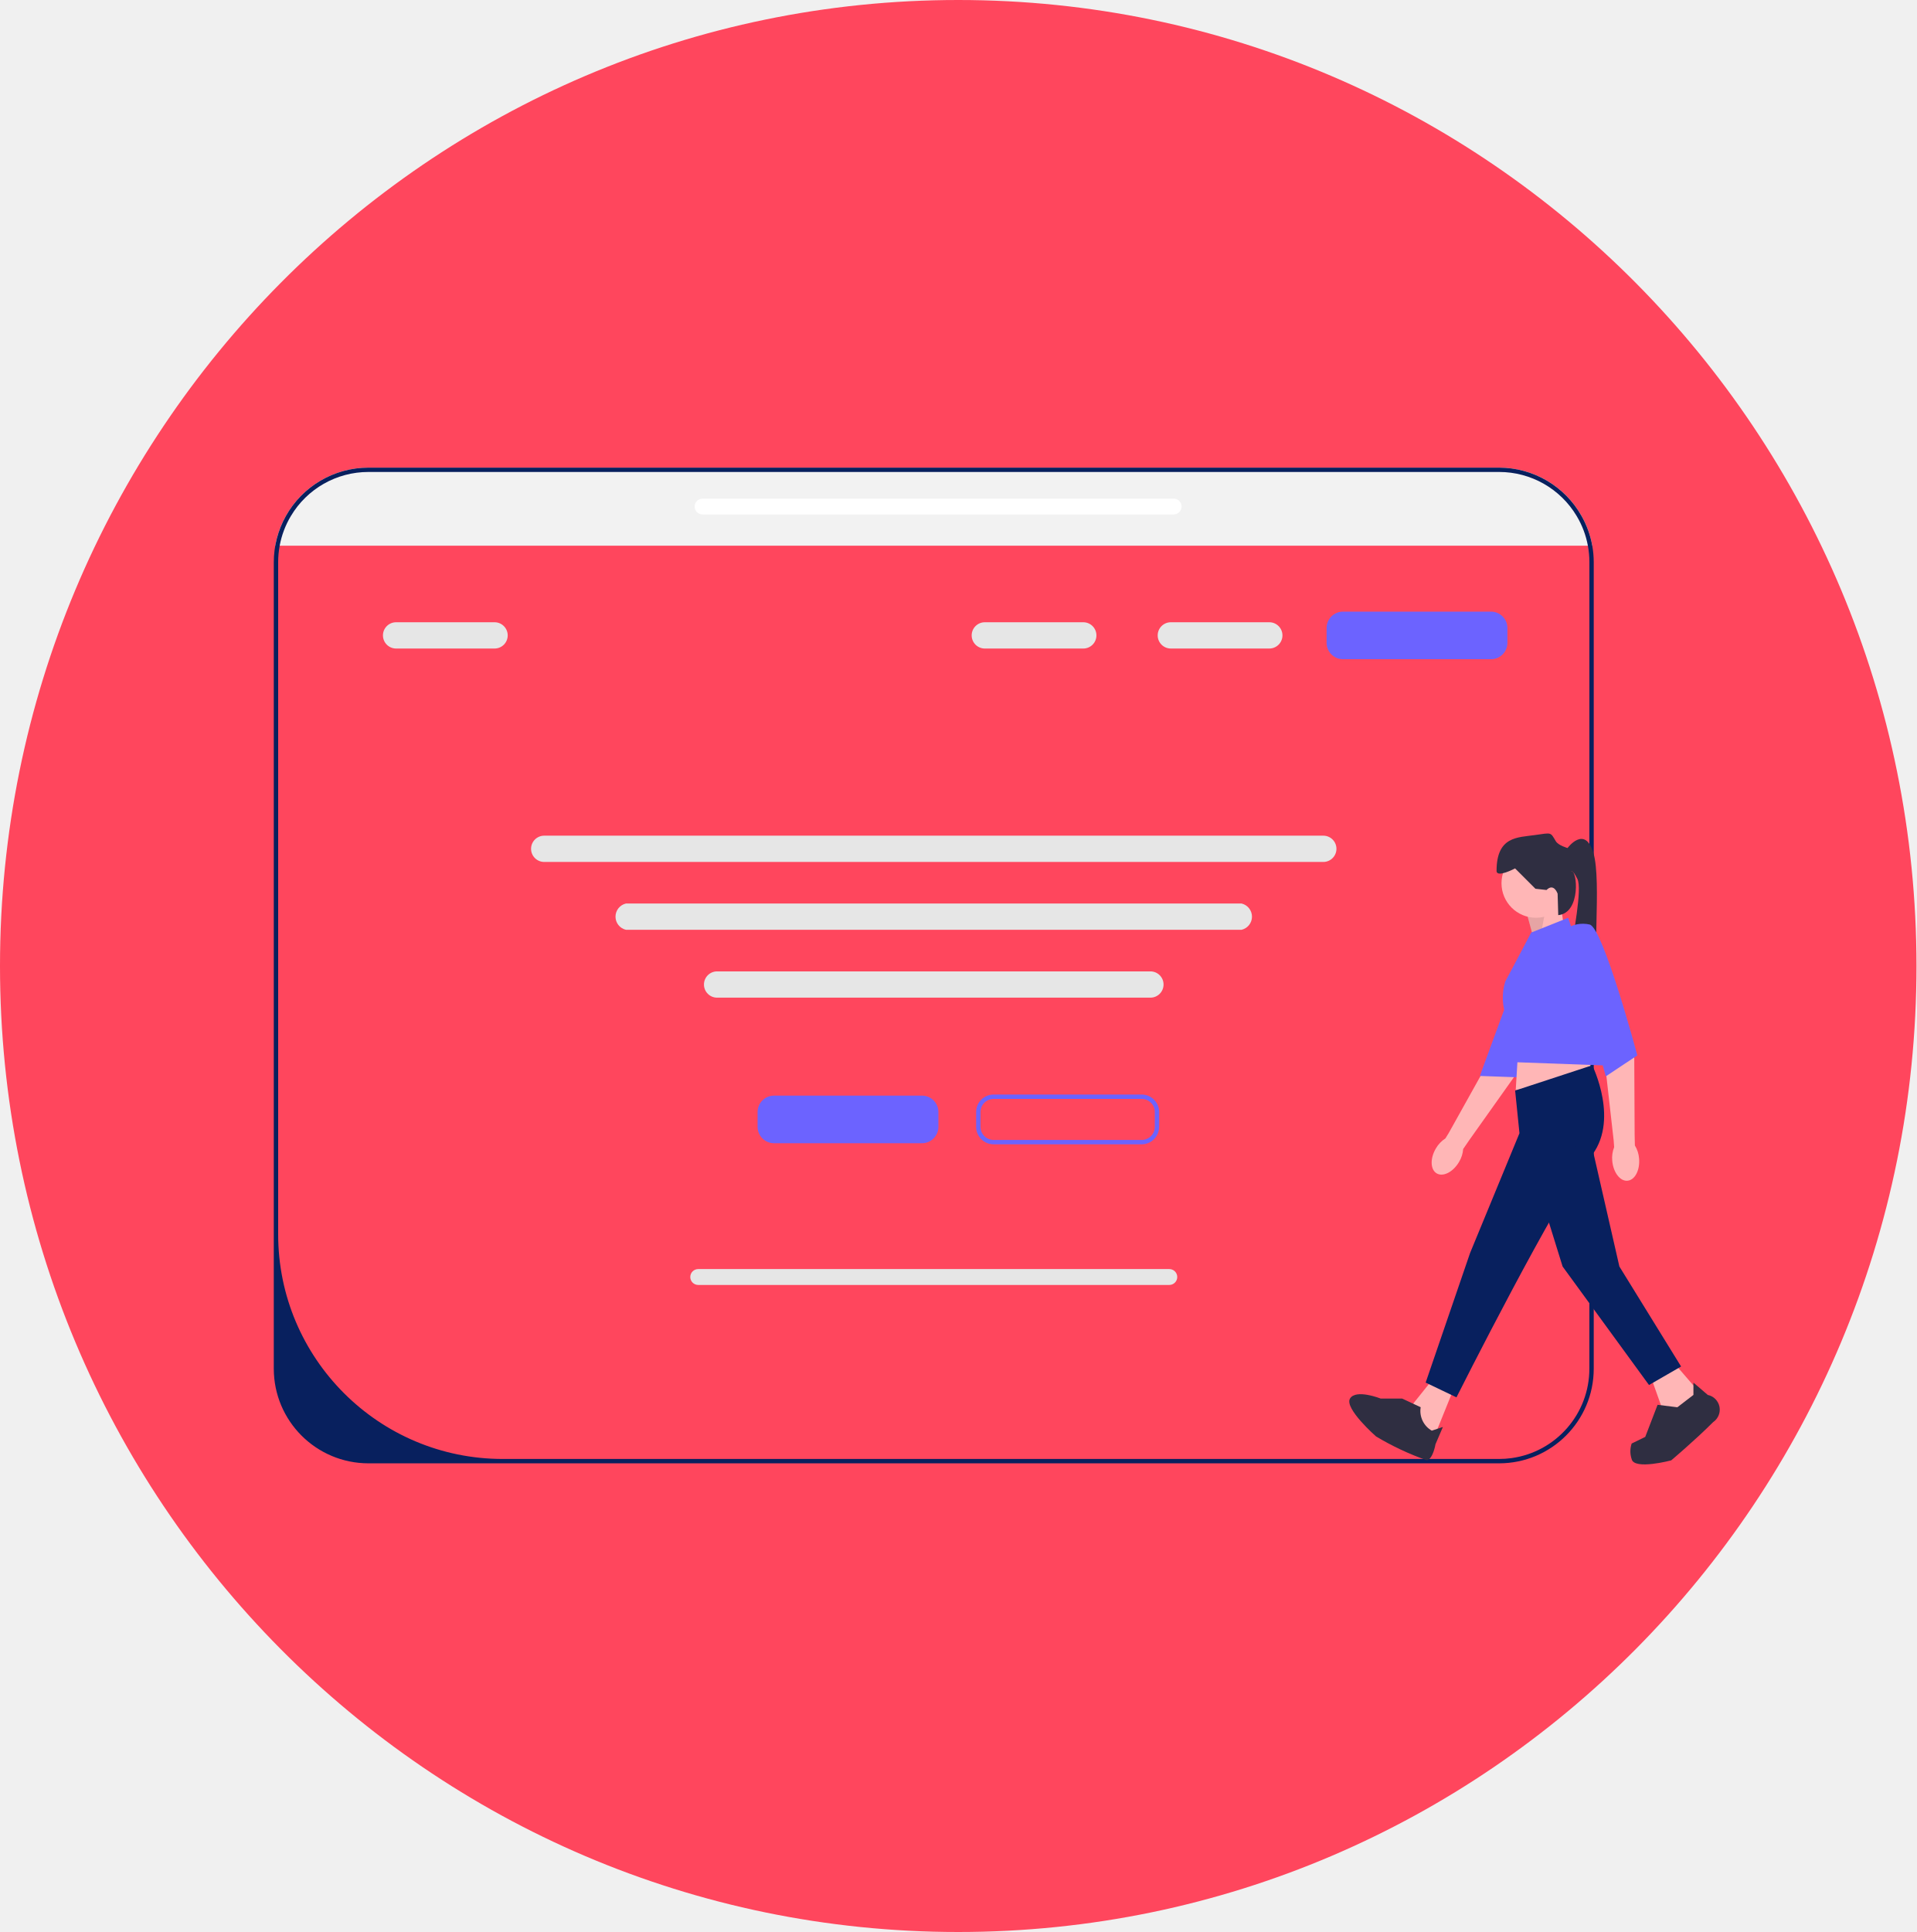
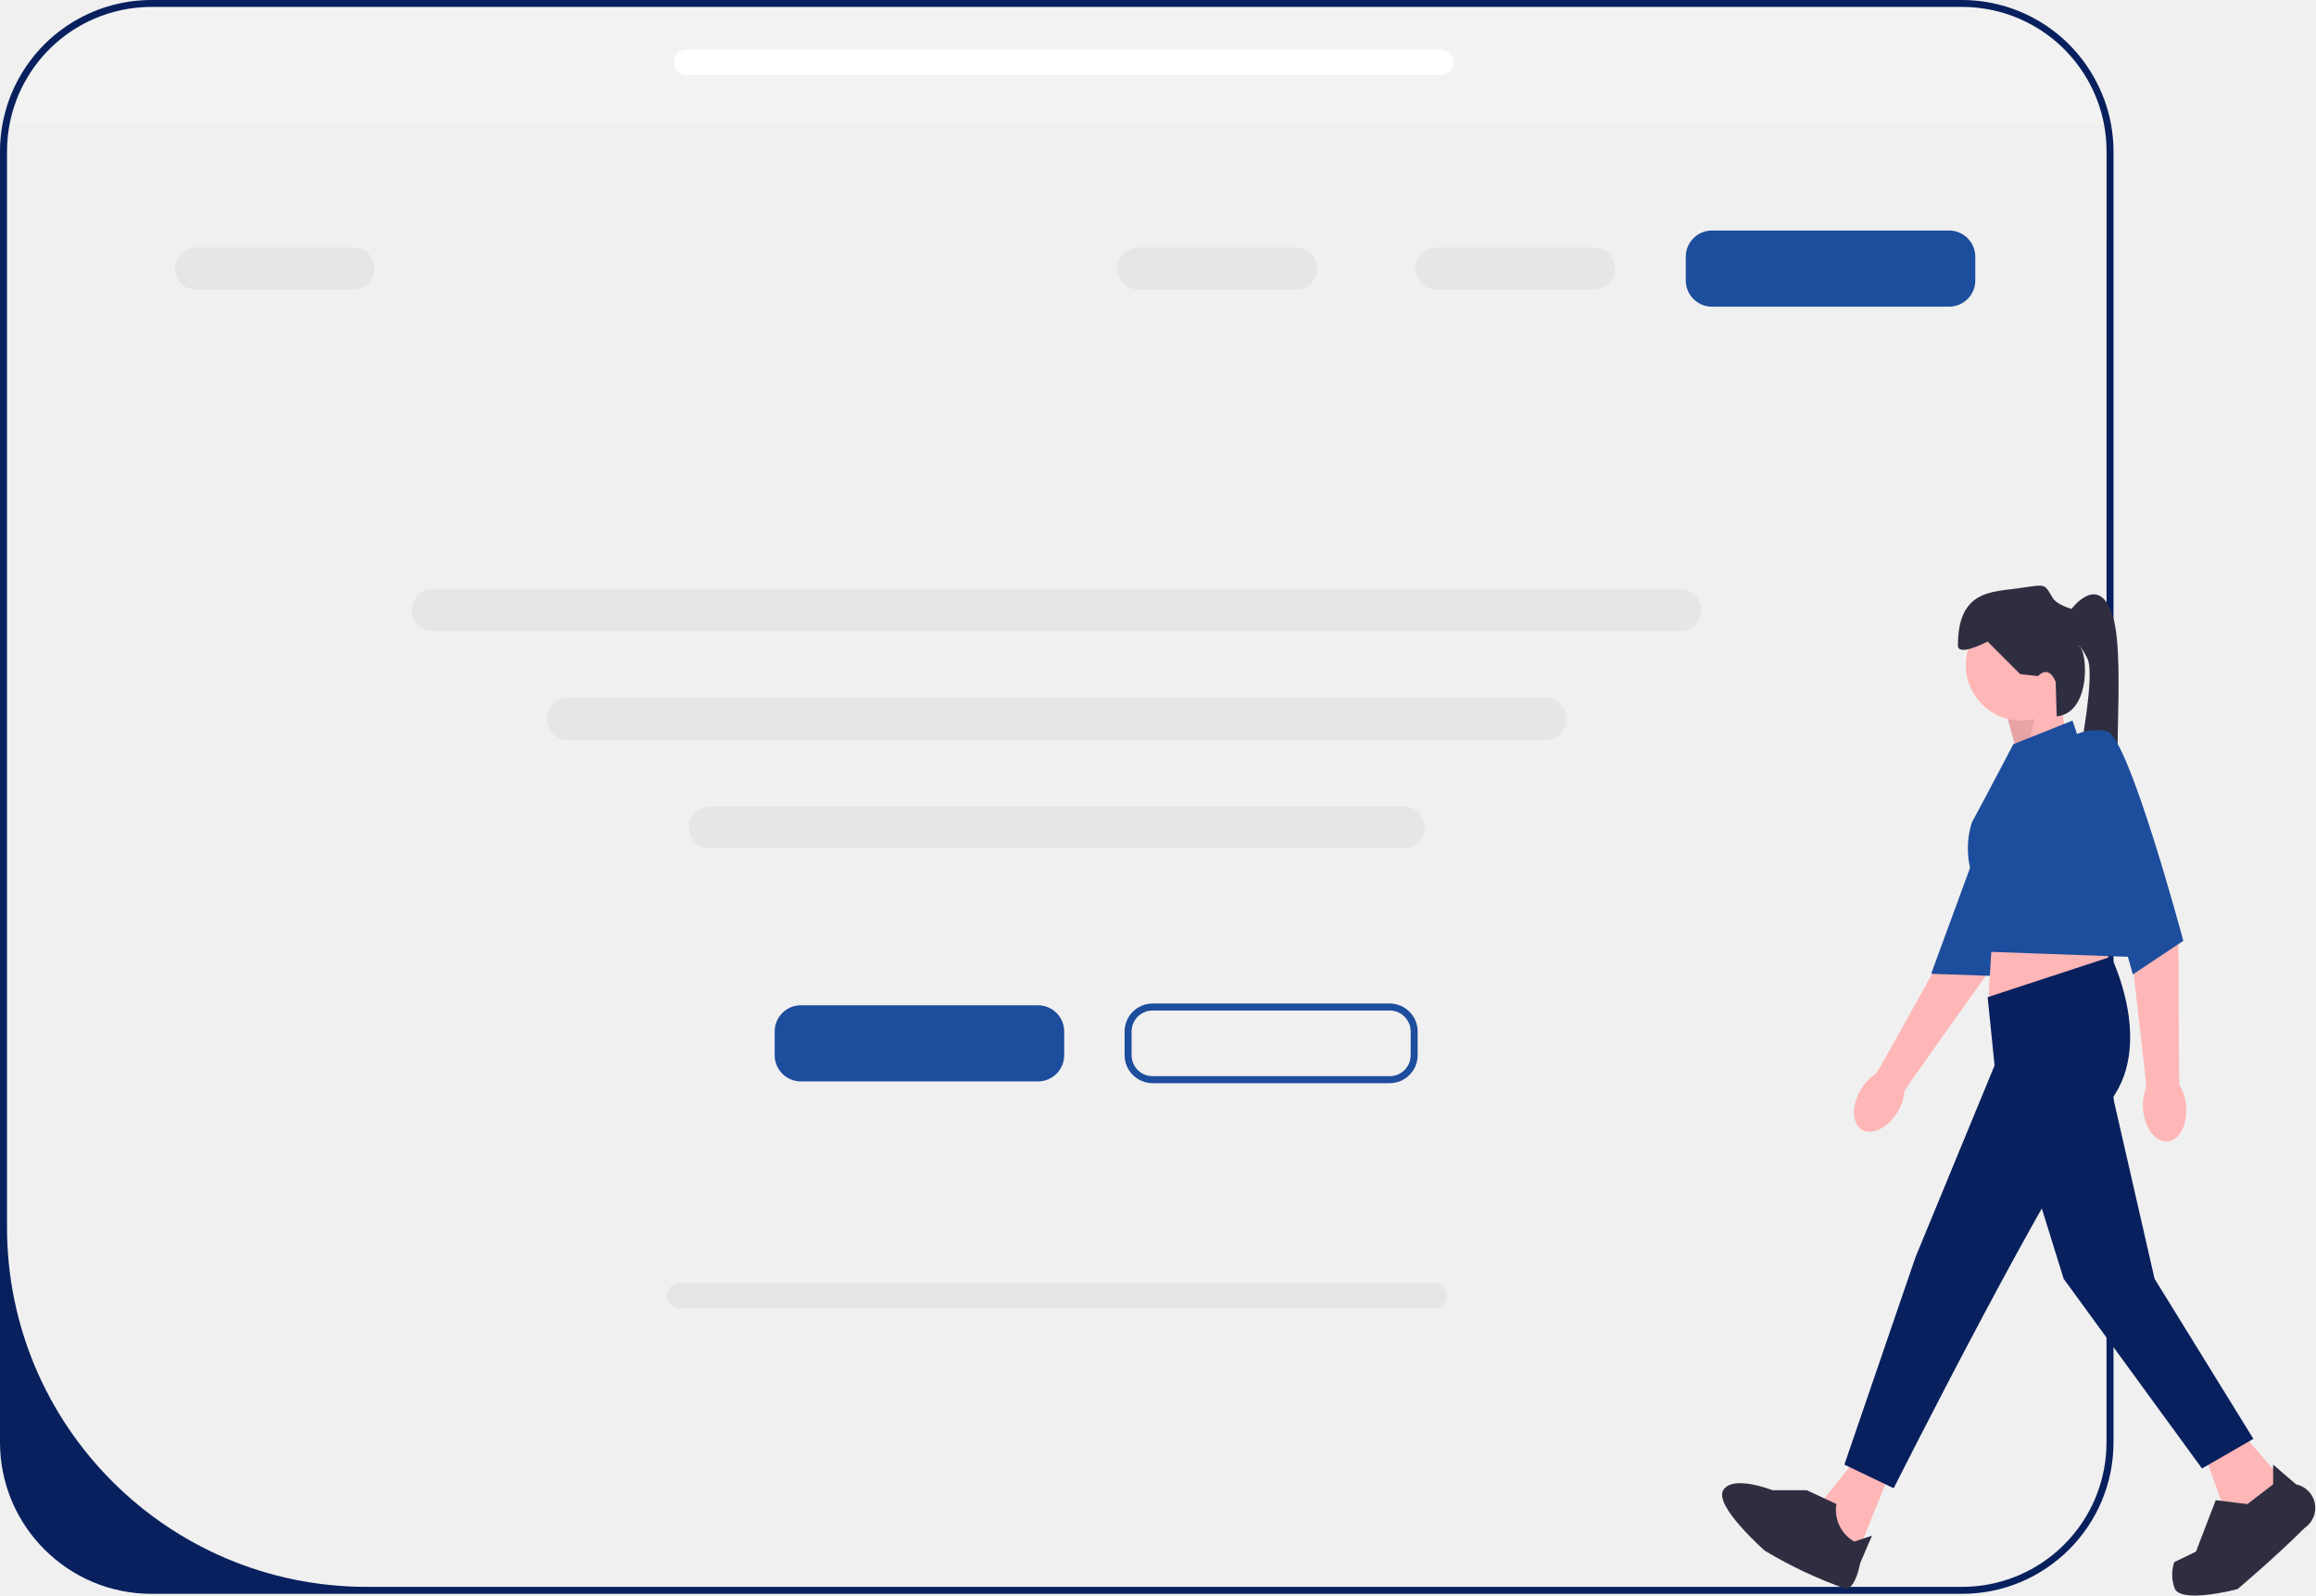
- <svg xmlns="http://www.w3.org/2000/svg" width="126" height="127" viewBox="0 0 126 127">
-   <g id="Group_10285" data-name="Group 10285" transform="translate(-671 -855)">
-     <path id="Path_4043" data-name="Path 4043" d="M63,0c34.794,0,63,28.43,63,63.5S97.794,127,63,127,0,98.57,0,63.5,28.206,0,63,0Z" transform="translate(671 855)" fill="#ff465d" />
+ <svg xmlns="http://www.w3.org/2000/svg" width="95.096" height="65.52" viewBox="0 0 95.096 65.52">
+   <g id="Group_10285" data-name="Group 10285" transform="translate(-689 -885.74)">
    <g id="Group_10282" data-name="Group 10282" transform="translate(689 885.74)">
      <path id="Path_4044" data-name="Path 4044" d="M87.259,5.13H.67a6.151,6.151,0,0,1,.695-1.944A6.225,6.225,0,0,1,6.794,0H81.135a6.222,6.222,0,0,1,5.427,3.186A6.153,6.153,0,0,1,87.259,5.13Z" transform="translate(-0.574)" fill="#f2f2f2" />
      <path id="Path_4046" data-name="Path 4046" d="M197.322,200.867H156.845a.887.887,0,0,1,0-1.727h40.477a.887.887,0,0,1,0,1.727Z" transform="translate(-133.694 -170.487)" fill="#e6e6e6" />
      <path id="Path_4047" data-name="Path 4047" d="M86.685,5.13a6.154,6.154,0,0,0-.7-1.944A6.222,6.222,0,0,0,80.562,0H6.22A6.225,6.225,0,0,0,.791,3.186,6.212,6.212,0,0,0,0,6.22V59.232a6.227,6.227,0,0,0,6.22,6.22H80.562a6.223,6.223,0,0,0,6.22-6.22V6.22A6.2,6.2,0,0,0,86.685,5.13Zm-.191,54.1A5.934,5.934,0,0,1,81.37,65.11a5.994,5.994,0,0,1-.809.055H15.056A14.769,14.769,0,0,1,.288,50.395V6.22a5.925,5.925,0,0,1,.1-1.091,5.866,5.866,0,0,1,.734-1.944,5.929,5.929,0,0,1,5.1-2.9H80.562a5.929,5.929,0,0,1,5.1,2.9,5.866,5.866,0,0,1,.734,1.944,5.925,5.925,0,0,1,.1,1.091Z" fill="#08205e" />
      <g id="Group_10281" data-name="Group 10281" transform="translate(70.708 24.049)">
        <path id="Path_4048" data-name="Path 4048" d="M573.029,200.629l-.487-1.785,2.191-.811.243,1.623Z" transform="translate(-560.87 -193.587)" fill="#ffb6b6" />
        <path id="Path_4049" data-name="Path 4049" d="M573.029,202.219l-.487-1.785,1.29-.544-.4,2.1Z" transform="translate(-560.87 -195.177)" opacity="0.1" style="mix-blend-mode: normal;isolation: isolate" />
        <g id="Group_10279" data-name="Group 10279" transform="translate(5.417 6.531)">
          <path id="Path_4050" data-name="Path 4050" d="M529.393,239.951c-.418-.249-.441-.984-.049-1.642a1.916,1.916,0,0,1,.624-.655l.23-.375,2.907-5.211s1.272-4.915,1.79-5.509a1.435,1.435,0,0,1,1.267-.454l.664.59-2.371,6.961-2.926,4.121-.392.573a1.916,1.916,0,0,1-.278.861c-.391.658-1.048.989-1.466.74Z" transform="translate(-529.064 -224.14)" fill="#ffb6b6" />
-           <path id="Path_4051" data-name="Path 4051" d="M554.543,212.534a2,2,0,0,1,1.508.682c.583.718-2.473,8.813-2.473,8.813l-2.489-.088,3.454-9.407Z" transform="translate(-547.92 -212.533)" fill="#6c63ff" />
+           <path id="Path_4051" data-name="Path 4051" d="M554.543,212.534a2,2,0,0,1,1.508.682c.583.718-2.473,8.813-2.473,8.813l-2.489-.088,3.454-9.407Z" transform="translate(-547.92 -212.533)" fill="#1d4d9d" />
        </g>
        <circle id="Ellipse_19" data-name="Ellipse 19" cx="2.272" cy="2.272" r="2.272" transform="translate(10.009 0.996)" fill="#ffb6b6" />
        <path id="Path_4052" data-name="Path 4052" d="M523.415,416.7l-1.542,3.814-.893-.893-.325-1.7,1.3-1.623Z" transform="translate(-516.449 -380.444)" fill="#ffb6b6" />
        <path id="Path_4053" data-name="Path 4053" d="M630.564,409.526l1.542,1.785-.73,1.461-1.623-.243-.811-2.272Z" transform="translate(-609.153 -374.65)" fill="#ffb6b6" />
        <path id="Path_4054" data-name="Path 4054" d="M567.669,261.48l-.2,3.287,5.031-.893-.325-2.029Z" transform="translate(-556.524 -247.906)" fill="#ffb6b6" />
        <path id="Path_4055" data-name="Path 4055" d="M532.179,274.705l5.072-1.664s1.866,3.733-.162,6.086-8.764,15.743-8.764,15.743L526.3,293.9l2.921-8.521,3.246-7.871-.284-2.8Z" transform="translate(-521.277 -257.804)" fill="#08205e" />
        <path id="Path_4056" data-name="Path 4056" d="M579.578,305.753l1.948,8.521,4.057,6.573-2.11,1.217-5.68-7.79-1.866-6.005Z" transform="translate(-563.766 -285.809)" fill="#08205e" />
        <path id="Path_4057" data-name="Path 4057" d="M494.894,423.6h-1.405s-1.64-.649-2.024,0,1.715,2.49,1.715,2.49a18.4,18.4,0,0,0,3.338,1.567c.406-.081.568-1.055.568-1.055l.487-1.136-.73.243a1.494,1.494,0,0,1-.73-1.542l-1.217-.568Z" transform="translate(-491.417 -386.453)" fill="#2f2e41" />
        <path id="Path_4058" data-name="Path 4058" d="M624.109,418.8v-.811l.943.811a.988.988,0,0,1,.355,1.785c-1.217,1.217-2.759,2.516-2.759,2.516s-2.434.649-2.6-.081a1.6,1.6,0,0,1,0-1.026l.893-.435.811-2.11,1.3.162,1.055-.811Z" transform="translate(-601.481 -381.893)" fill="#2f2e41" />
        <path id="Path_4059" data-name="Path 4059" d="M562.011,170.855l-.73-.081-1.339-1.339s-1.217.649-1.217.162c0-2.272,1.38-2.191,2.516-2.353s1.014-.2,1.38.406c.167.278.771.446.771.446s1.136-1.542,1.7.325-.162,7.628.406,8.115-2.332.973-2.018-.934.882-4.828.558-5.477-.406-.487-.406-.487c.4-.164.665,2.729-.852,2.87l-.041-1.41s-.243-.73-.73-.243Z" transform="translate(-549.04 -167.14)" fill="#2f2e41" />
-         <path id="Path_4060" data-name="Path 4060" d="M563.254,206.62l2.434-.974,3.246,9.738-6.679-.243-.6-2.906a3.531,3.531,0,0,1-.1-2.405c.487-.893,1.7-3.209,1.7-3.209Z" transform="translate(-551.297 -200.105)" fill="#6c63ff" />
+         <path id="Path_4060" data-name="Path 4060" d="M563.254,206.62l2.434-.974,3.246,9.738-6.679-.243-.6-2.906a3.531,3.531,0,0,1-.1-2.405c.487-.893,1.7-3.209,1.7-3.209Z" transform="translate(-551.297 -200.105)" fill="#1d4d9d" />
        <g id="Group_10280" data-name="Group 10280" transform="translate(14.188 5.926)">
          <path id="Path_4061" data-name="Path 4061" d="M602.077,235.37c-.485.042-.932-.543-1-1.305a1.915,1.915,0,0,1,.125-.9l-.032-.439L600.5,226.8a46.748,46.748,0,0,1-1.184-5.634,3,3,0,0,1,.192-.993l.884.092,2.132,7.038.025,5.054.016.695a1.914,1.914,0,0,1,.276.861c.066.762-.275,1.414-.76,1.456Z" transform="translate(-597.974 -218.47)" fill="#ffb6b6" />
-           <path id="Path_4062" data-name="Path 4062" d="M590.026,208.711a2,2,0,0,1,1.623-.325c.893.243,3.129,8.6,3.129,8.6l-2.074,1.38Z" transform="translate(-590.026 -208.326)" fill="#6c63ff" />
+           <path id="Path_4062" data-name="Path 4062" d="M590.026,208.711a2,2,0,0,1,1.623-.325c.893.243,3.129,8.6,3.129,8.6l-2.074,1.38Z" transform="translate(-590.026 -208.326)" fill="#1d4d9d" />
        </g>
      </g>
-       <path id="Path_4063" data-name="Path 4063" d="M231.874,290.026h-9.735a1.079,1.079,0,0,1-1.077-1.077v-.974a1.079,1.079,0,0,1,1.077-1.077h9.735a1.079,1.079,0,0,1,1.077,1.077v.974A1.079,1.079,0,0,1,231.874,290.026Z" transform="translate(-189.254 -245.617)" fill="#6c63ff" />
-       <path id="Path_4064" data-name="Path 4064" d="M491.874,68.9h-9.735a1.079,1.079,0,0,1-1.077-1.077v-.974a1.079,1.079,0,0,1,1.077-1.077h9.735a1.079,1.079,0,0,1,1.077,1.077v.974A1.079,1.079,0,0,1,491.874,68.9Z" transform="translate(-411.844 -56.306)" fill="#6c63ff" />
-       <path id="Path_4065" data-name="Path 4065" d="M331.813,289.67h-9.735a1.151,1.151,0,0,1-1.149-1.149v-.974a1.151,1.151,0,0,1,1.149-1.149h9.735a1.151,1.151,0,0,1,1.149,1.149v.974A1.151,1.151,0,0,1,331.813,289.67Zm-9.735-2.984a.863.863,0,0,0-.862.861v.974a.863.863,0,0,0,.862.862h9.735a.863.863,0,0,0,.862-.862v-.974a.863.863,0,0,0-.862-.861Z" transform="translate(-274.752 -245.189)" fill="#6c63ff" />
+       <path id="Path_4063" data-name="Path 4063" d="M231.874,290.026h-9.735a1.079,1.079,0,0,1-1.077-1.077v-.974a1.079,1.079,0,0,1,1.077-1.077h9.735a1.079,1.079,0,0,1,1.077,1.077v.974A1.079,1.079,0,0,1,231.874,290.026Z" transform="translate(-189.254 -245.617)" fill="#1d4d9d" />
+       <path id="Path_4064" data-name="Path 4064" d="M491.874,68.9h-9.735a1.079,1.079,0,0,1-1.077-1.077v-.974a1.079,1.079,0,0,1,1.077-1.077h9.735a1.079,1.079,0,0,1,1.077,1.077v.974A1.079,1.079,0,0,1,491.874,68.9Z" transform="translate(-411.844 -56.306)" fill="#1d4d9d" />
+       <path id="Path_4065" data-name="Path 4065" d="M331.813,289.67h-9.735a1.151,1.151,0,0,1-1.149-1.149v-.974a1.151,1.151,0,0,1,1.149-1.149h9.735a1.151,1.151,0,0,1,1.149,1.149v.974A1.151,1.151,0,0,1,331.813,289.67Zm-9.735-2.984a.863.863,0,0,0-.862.861v.974a.863.863,0,0,0,.862.862h9.735a.863.863,0,0,0,.862-.862v-.974a.863.863,0,0,0-.862-.861Z" transform="translate(-274.752 -245.189)" fill="#1d4d9d" />
      <path id="Path_4066" data-name="Path 4066" d="M169.648,169.867H118.425a.863.863,0,1,1,0-1.727h51.223a.863.863,0,1,1,0,1.727Z" transform="translate(-100.646 -143.947)" fill="#e6e6e6" />
      <path id="Path_4067" data-name="Path 4067" d="M57.228,72.367H50.753a.863.863,0,1,1,0-1.727h6.475a.863.863,0,1,1,0,1.727Z" transform="translate(-42.712 -60.476)" fill="#e6e6e6" />
      <path id="Path_4068" data-name="Path 4068" d="M326.228,72.367h-6.475a.863.863,0,1,1,0-1.727h6.475a.863.863,0,0,1,0,1.727Z" transform="translate(-273.006 -60.476)" fill="#e6e6e6" />
      <path id="Path_4069" data-name="Path 4069" d="M411.228,72.367h-6.475a.863.863,0,1,1,0-1.727h6.475a.863.863,0,0,1,0,1.727Z" transform="translate(-345.776 -60.476)" fill="#e6e6e6" />
      <path id="Path_4070" data-name="Path 4070" d="M225.914,231.867H197.425a.863.863,0,1,1,0-1.727h28.489a.863.863,0,0,1,0,1.727Z" transform="translate(-168.279 -197.026)" fill="#e6e6e6" />
      <path id="Path_4071" data-name="Path 4071" d="M221.8,367.184H190.828a.522.522,0,0,1,0-1.044H221.8a.522.522,0,0,1,0,1.044Z" transform="translate(-162.923 -313.458)" fill="#e6e6e6" />
      <path id="Path_4072" data-name="Path 4072" d="M223.8,15.184H192.831a.522.522,0,1,1,0-1.044H223.8a.522.522,0,0,1,0,1.044Z" transform="translate(-164.639 -12.105)" fill="#fff" />
    </g>
  </g>
</svg>
